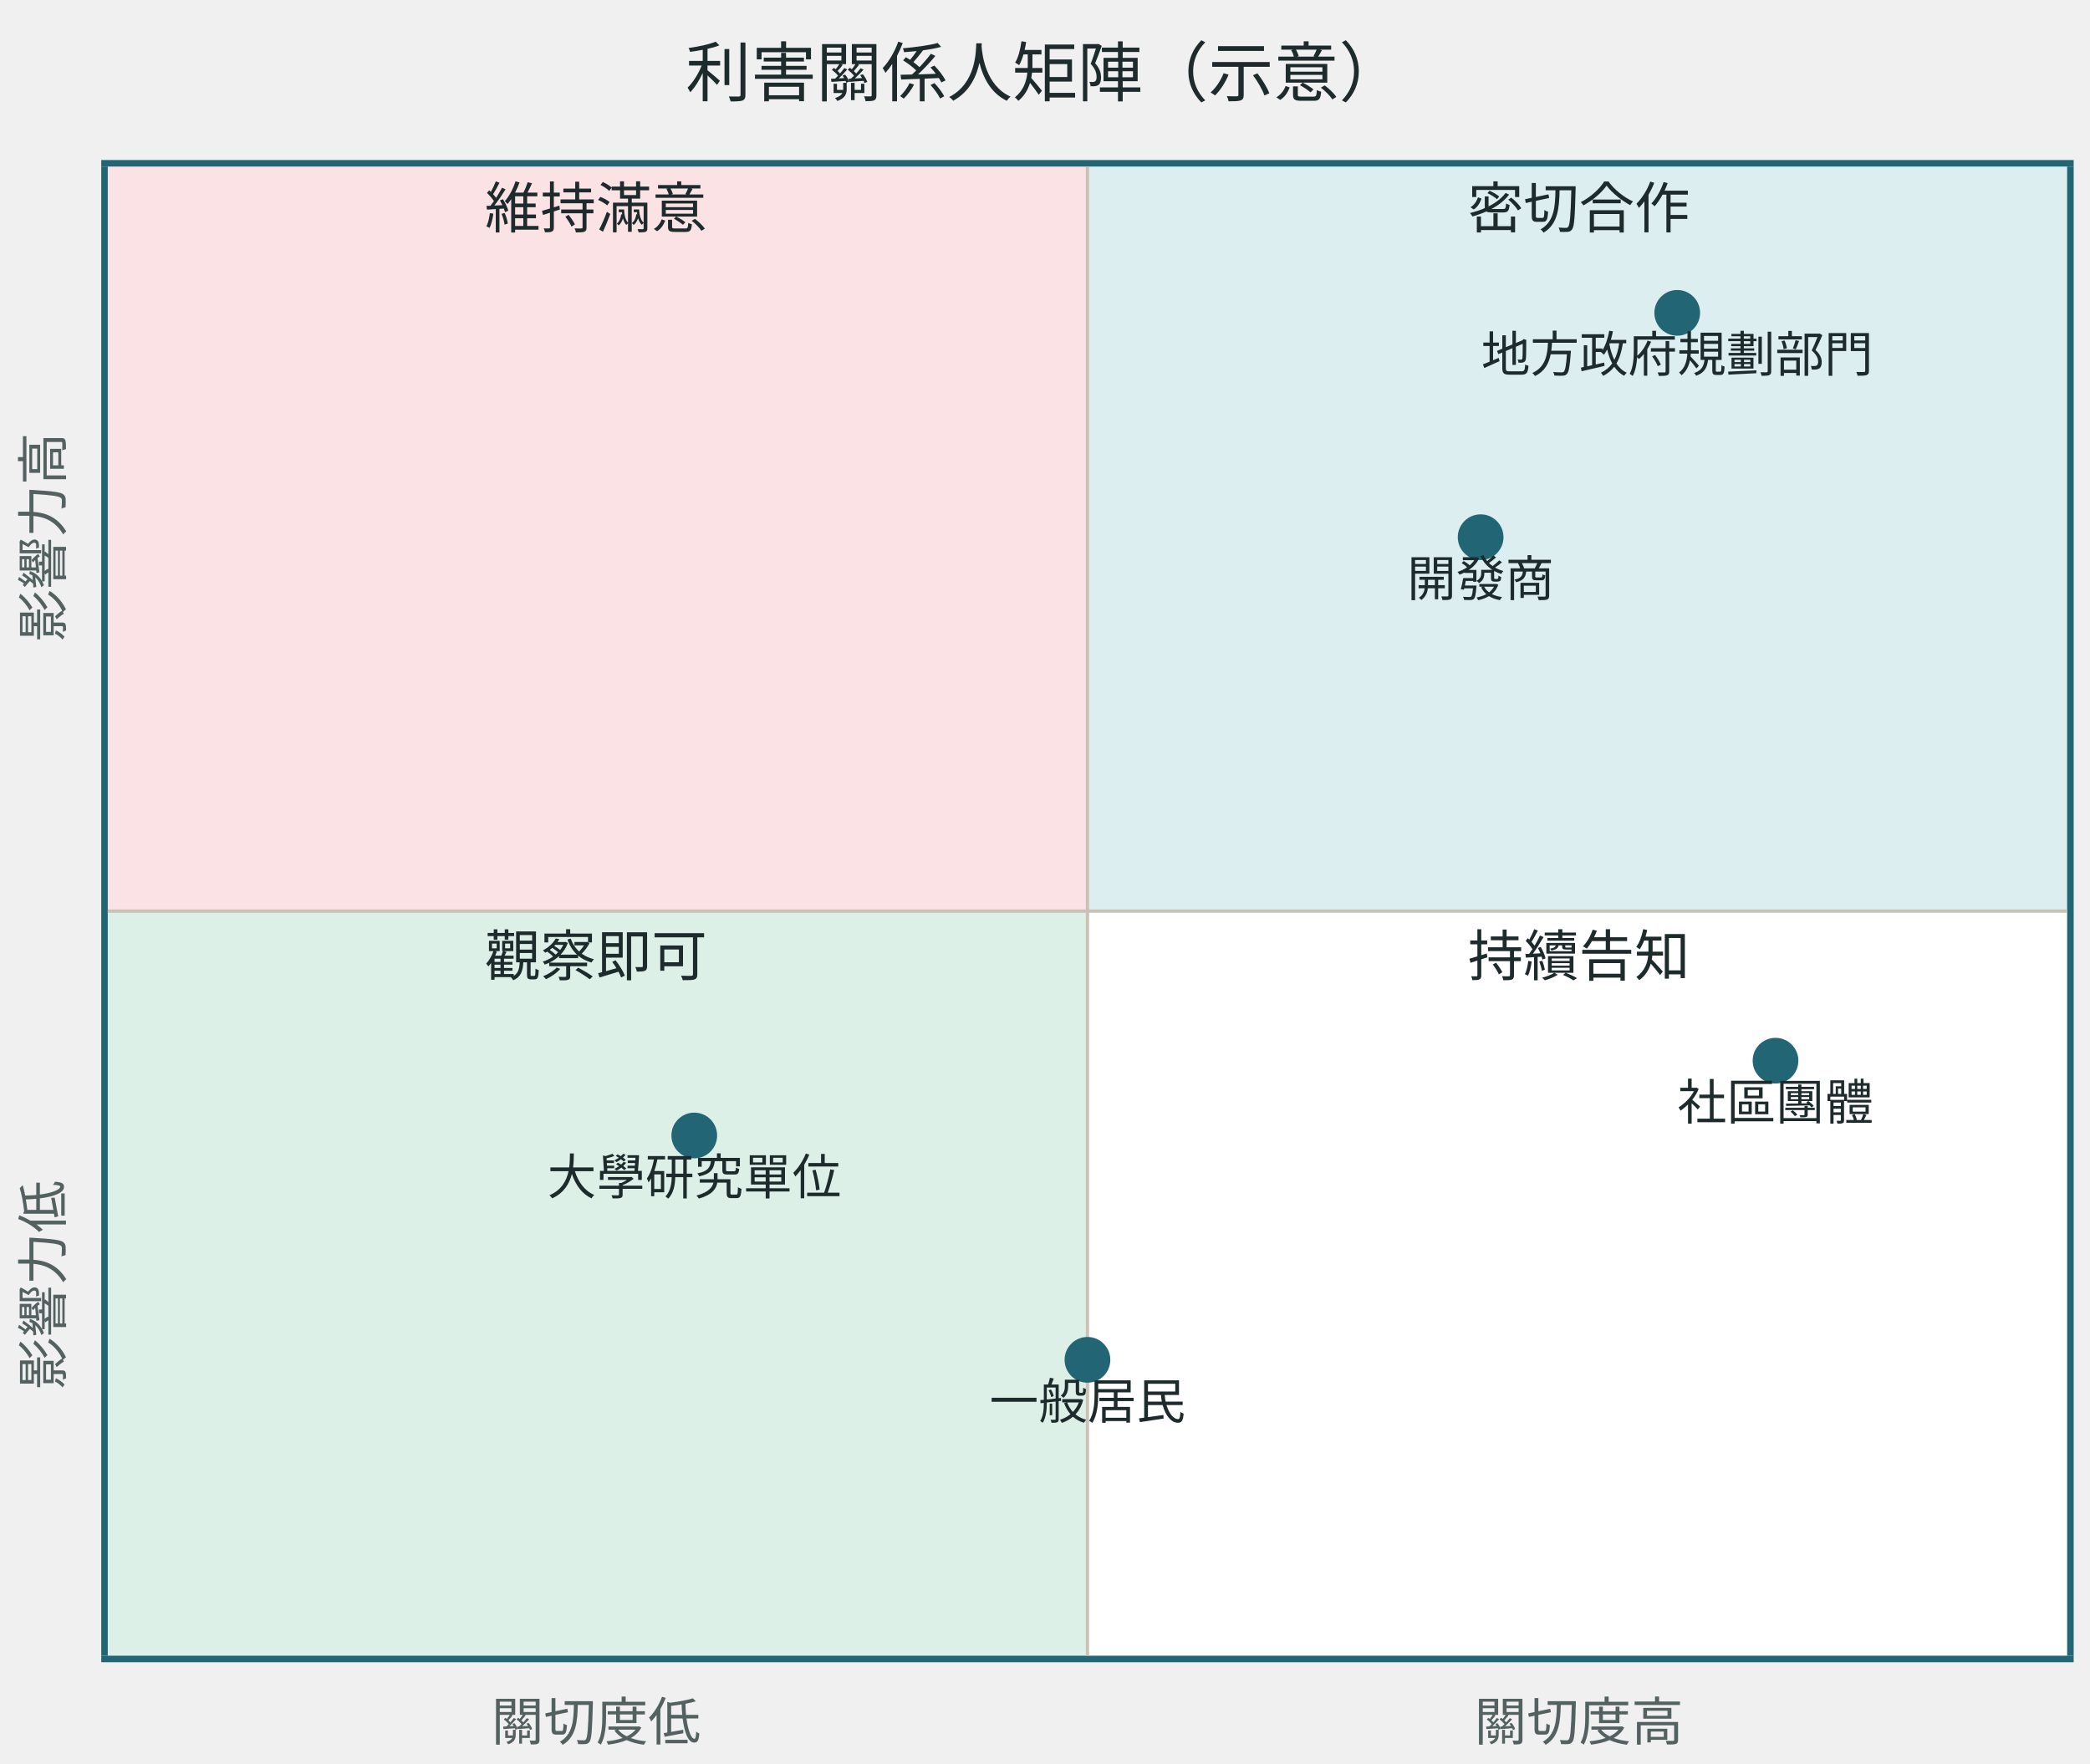
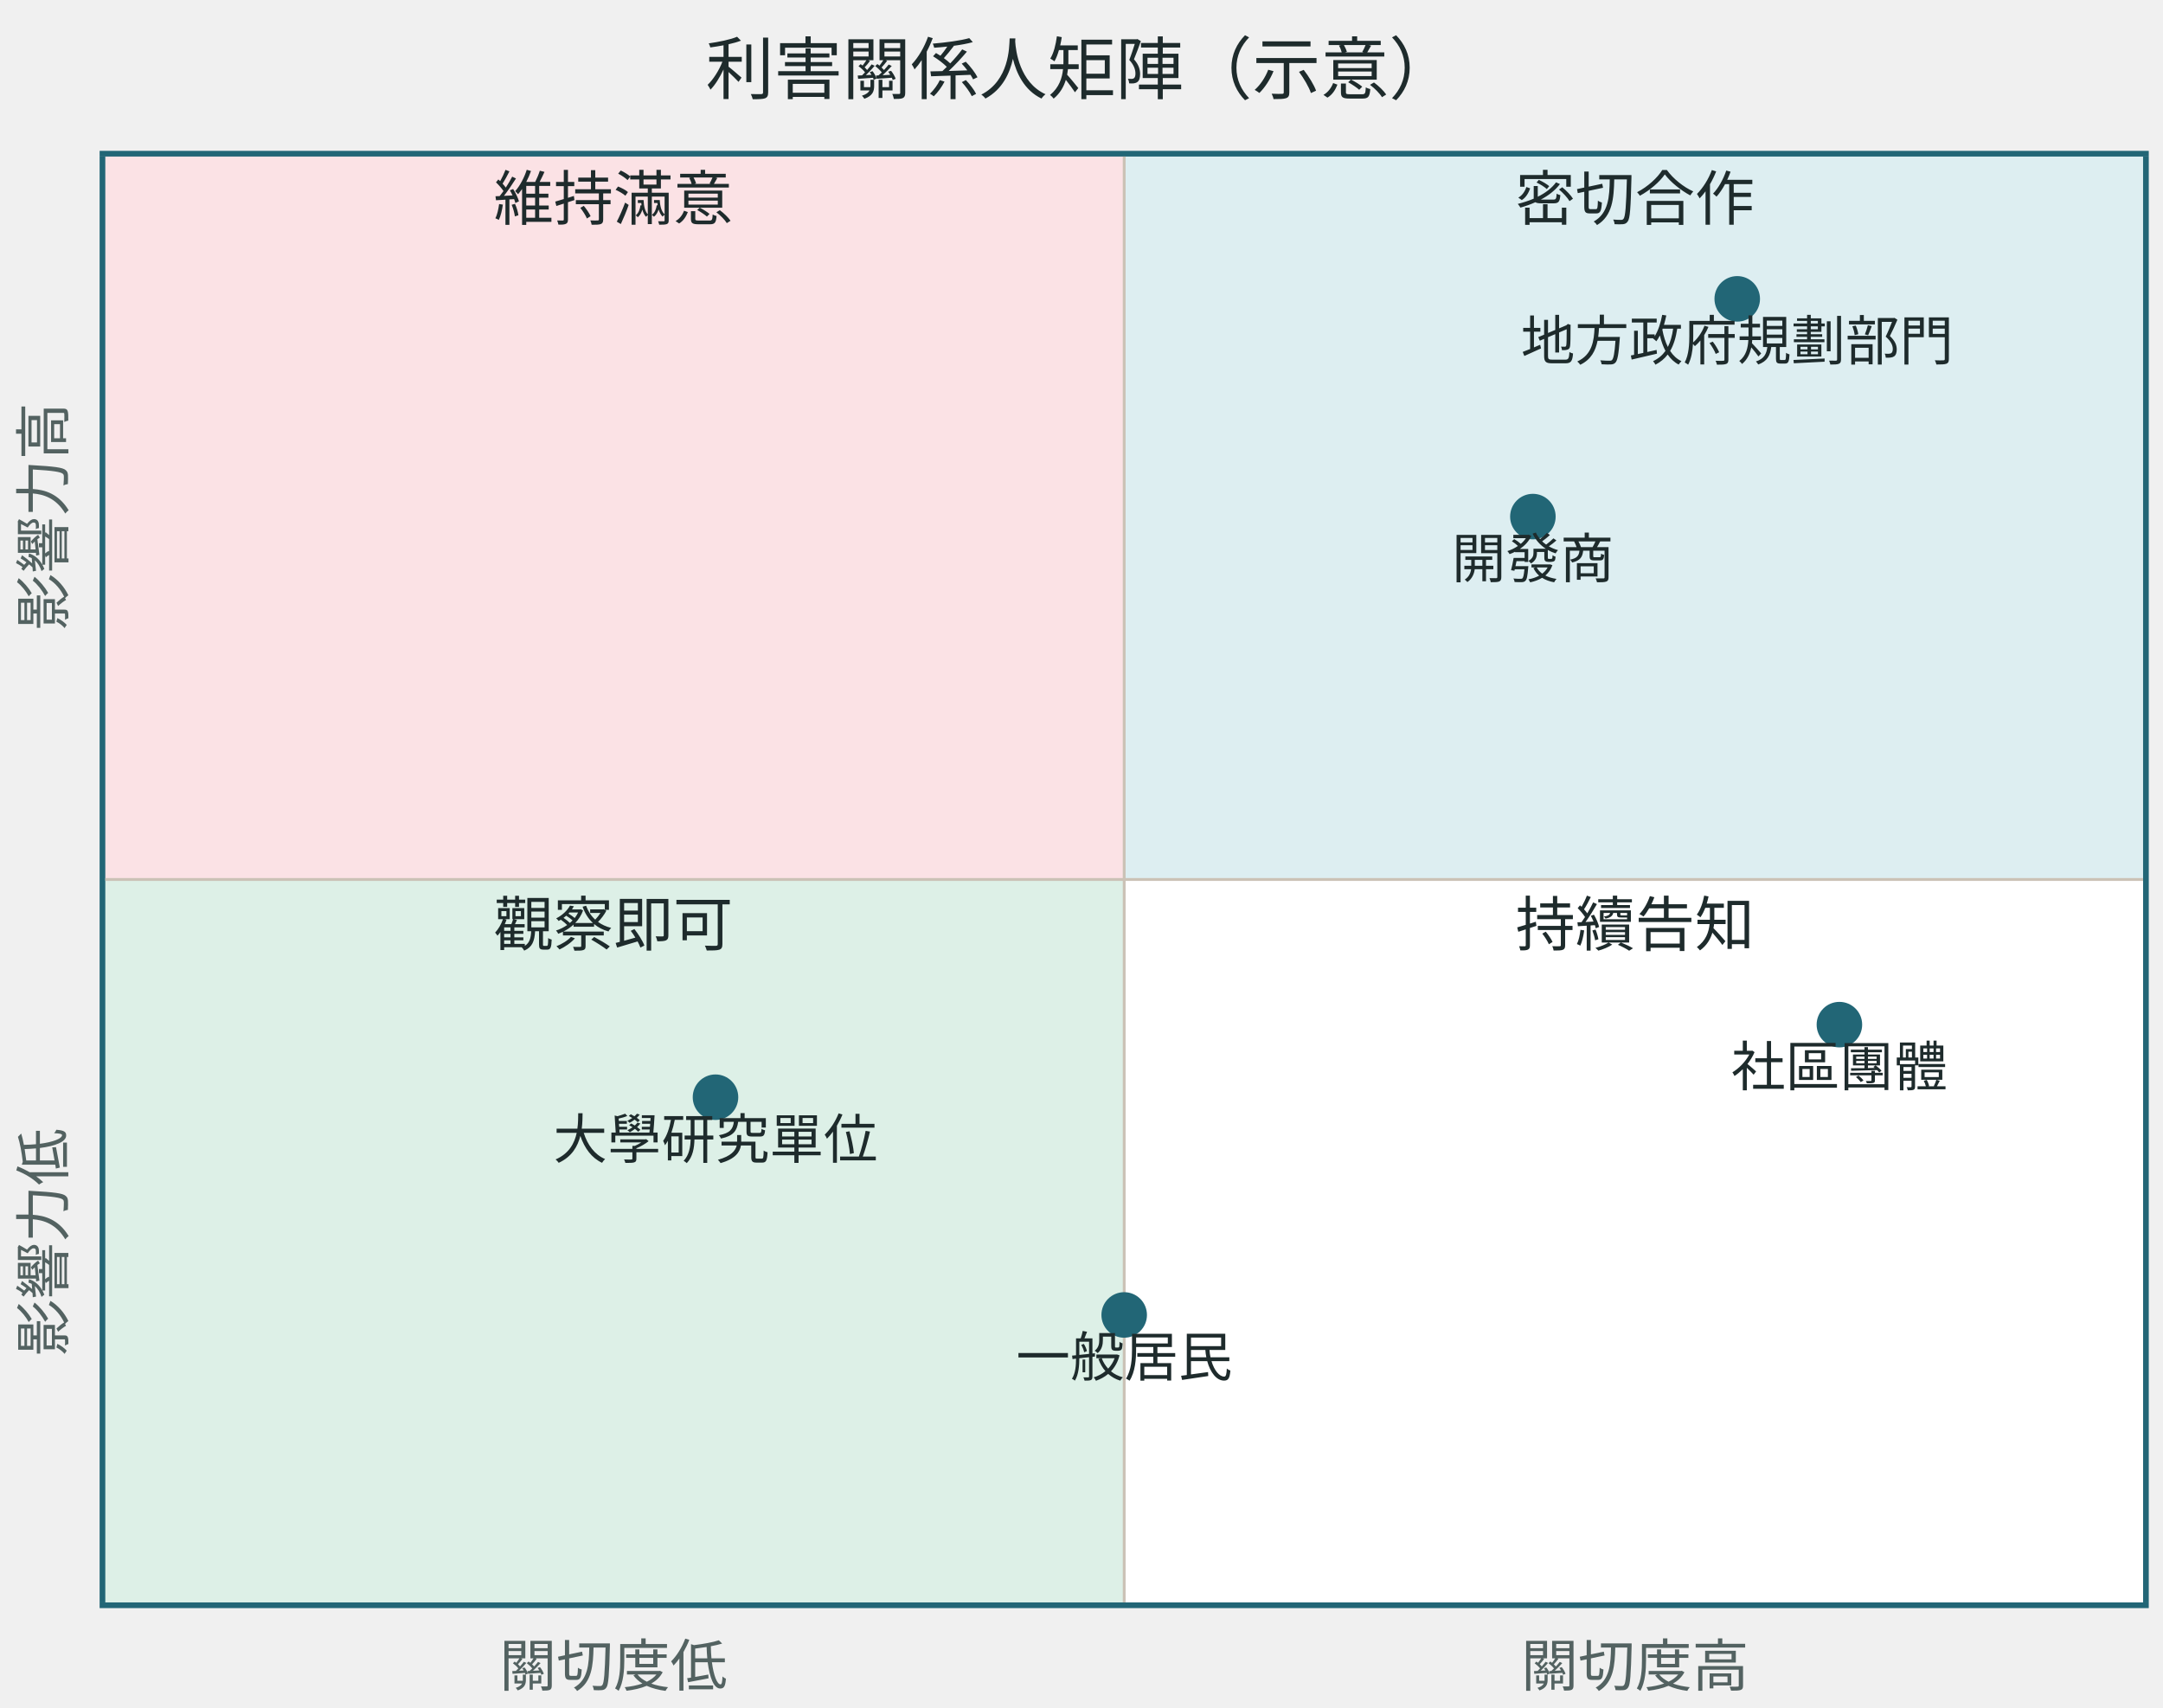
- <svg xmlns="http://www.w3.org/2000/svg" id="svg_quadrant" width="100%" style="max-width: 640px;" viewBox="0 0 640 540" role="graphics-document document" aria-roledescription="quadrantChart">
-   <style>#svg_quadrant{font-family:'Noto Sans TC','Microsoft JhengHei','PingFang TC','Segoe UI',sans-serif;font-size:18px;fill:#1E2B2C;}@keyframes edge-animation-frame{from{stroke-dashoffset:0;}}@keyframes dash{to{stroke-dashoffset:0;}}#svg_quadrant .edge-animation-slow{stroke-dasharray:9,5!important;stroke-dashoffset:900;animation:dash 50s linear infinite;stroke-linecap:round;}#svg_quadrant .edge-animation-fast{stroke-dasharray:9,5!important;stroke-dashoffset:900;animation:dash 20s linear infinite;stroke-linecap:round;}#svg_quadrant .error-icon{fill:#DDF0E7;}#svg_quadrant .error-text{fill:#1E2B2C;stroke:#1E2B2C;}#svg_quadrant .edge-thickness-normal{stroke-width:1px;}#svg_quadrant .edge-thickness-thick{stroke-width:3.5px;}#svg_quadrant .edge-pattern-solid{stroke-dasharray:0;}#svg_quadrant .edge-thickness-invisible{stroke-width:0;fill:none;}#svg_quadrant .edge-pattern-dashed{stroke-dasharray:3;}#svg_quadrant .edge-pattern-dotted{stroke-dasharray:2;}#svg_quadrant .marker{fill:#226676;stroke:#226676;}#svg_quadrant .marker.cross{stroke:#226676;}#svg_quadrant svg{font-family:'Noto Sans TC','Microsoft JhengHei','PingFang TC','Segoe UI',sans-serif;font-size:18px;}#svg_quadrant p{margin:0;}#svg_quadrant .node .neo-node{stroke:#226676;}#svg_quadrant [data-look="neo"].node rect,#svg_quadrant [data-look="neo"].cluster rect,#svg_quadrant [data-look="neo"].node polygon{stroke:url(#svg_quadrant-gradient);filter:drop-shadow( 1px 2px 2px rgba(185,185,185,1));}#svg_quadrant [data-look="neo"].swimlane.cluster rect{filter:none;}#svg_quadrant [data-look="neo"].node path{stroke:url(#svg_quadrant-gradient);stroke-width:1px;}#svg_quadrant [data-look="neo"].node .outer-path{filter:drop-shadow( 1px 2px 2px rgba(185,185,185,1));}#svg_quadrant [data-look="neo"].node .neo-line path{stroke:#226676;filter:none;}#svg_quadrant [data-look="neo"].node circle{stroke:url(#svg_quadrant-gradient);filter:drop-shadow( 1px 2px 2px rgba(185,185,185,1));}#svg_quadrant [data-look="neo"].node circle .state-start{fill:#000000;}#svg_quadrant [data-look="neo"].icon-shape .icon{fill:url(#svg_quadrant-gradient);filter:drop-shadow( 1px 2px 2px rgba(185,185,185,1));}#svg_quadrant [data-look="neo"].icon-shape .icon-neo path{stroke:url(#svg_quadrant-gradient);filter:drop-shadow( 1px 2px 2px rgba(185,185,185,1));}#svg_quadrant :root{--mermaid-font-family:'Noto Sans TC','Microsoft JhengHei','PingFang TC','Segoe UI',sans-serif;}</style>
+ <svg xmlns="http://www.w3.org/2000/svg" id="svg_quadrant" width="100%" style="max-width: 760px;" viewBox="0 0 760 600" role="graphics-document document" aria-roledescription="quadrantChart">
+   <style>#svg_quadrant{font-family:'Noto Sans TC','Microsoft JhengHei','PingFang TC','Segoe UI',sans-serif;font-size:22px;fill:#1E2B2C;}@keyframes edge-animation-frame{from{stroke-dashoffset:0;}}@keyframes dash{to{stroke-dashoffset:0;}}#svg_quadrant .edge-animation-slow{stroke-dasharray:9,5!important;stroke-dashoffset:900;animation:dash 50s linear infinite;stroke-linecap:round;}#svg_quadrant .edge-animation-fast{stroke-dasharray:9,5!important;stroke-dashoffset:900;animation:dash 20s linear infinite;stroke-linecap:round;}#svg_quadrant .error-icon{fill:#DDF0E7;}#svg_quadrant .error-text{fill:#1E2B2C;stroke:#1E2B2C;}#svg_quadrant .edge-thickness-normal{stroke-width:1px;}#svg_quadrant .edge-thickness-thick{stroke-width:3.5px;}#svg_quadrant .edge-pattern-solid{stroke-dasharray:0;}#svg_quadrant .edge-thickness-invisible{stroke-width:0;fill:none;}#svg_quadrant .edge-pattern-dashed{stroke-dasharray:3;}#svg_quadrant .edge-pattern-dotted{stroke-dasharray:2;}#svg_quadrant .marker{fill:#226676;stroke:#226676;}#svg_quadrant .marker.cross{stroke:#226676;}#svg_quadrant svg{font-family:'Noto Sans TC','Microsoft JhengHei','PingFang TC','Segoe UI',sans-serif;font-size:22px;}#svg_quadrant p{margin:0;}#svg_quadrant .node .neo-node{stroke:#226676;}#svg_quadrant [data-look="neo"].node rect,#svg_quadrant [data-look="neo"].cluster rect,#svg_quadrant [data-look="neo"].node polygon{stroke:url(#svg_quadrant-gradient);filter:drop-shadow( 1px 2px 2px rgba(185,185,185,1));}#svg_quadrant [data-look="neo"].swimlane.cluster rect{filter:none;}#svg_quadrant [data-look="neo"].node path{stroke:url(#svg_quadrant-gradient);stroke-width:1px;}#svg_quadrant [data-look="neo"].node .outer-path{filter:drop-shadow( 1px 2px 2px rgba(185,185,185,1));}#svg_quadrant [data-look="neo"].node .neo-line path{stroke:#226676;filter:none;}#svg_quadrant [data-look="neo"].node circle{stroke:url(#svg_quadrant-gradient);filter:drop-shadow( 1px 2px 2px rgba(185,185,185,1));}#svg_quadrant [data-look="neo"].node circle .state-start{fill:#000000;}#svg_quadrant [data-look="neo"].icon-shape .icon{fill:url(#svg_quadrant-gradient);filter:drop-shadow( 1px 2px 2px rgba(185,185,185,1));}#svg_quadrant [data-look="neo"].icon-shape .icon-neo path{stroke:url(#svg_quadrant-gradient);filter:drop-shadow( 1px 2px 2px rgba(185,185,185,1));}#svg_quadrant :root{--mermaid-font-family:'Noto Sans TC','Microsoft JhengHei','PingFang TC','Segoe UI',sans-serif;}</style>
  <g />
  <g class="main">
    <g class="quadrants">
      <g class="quadrant">
-         <rect x="333" y="50" width="301" height="229" fill="#DDEEF1" />
-         <text x="0" y="0" fill="#1E2B2C" font-size="17" dominant-baseline="hanging" text-anchor="middle" transform="translate(483.5, 55) rotate(0)">密切合作</text>
+         <rect x="395" y="54" width="359" height="255" fill="#DDEEF1" />
+         <text x="0" y="0" fill="#1E2B2C" font-size="21" dominant-baseline="hanging" text-anchor="middle" transform="translate(574.5, 59) rotate(0)">密切合作</text>
      </g>
      <g class="quadrant">
-         <rect x="32" y="50" width="301" height="229" fill="#FBE2E5" />
-         <text x="0" y="0" fill="#1E2B2C" font-size="17" dominant-baseline="hanging" text-anchor="middle" transform="translate(182.5, 55) rotate(0)">維持滿意</text>
+         <rect x="36" y="54" width="359" height="255" fill="#FBE2E5" />
+         <text x="0" y="0" fill="#1E2B2C" font-size="21" dominant-baseline="hanging" text-anchor="middle" transform="translate(215.5, 59) rotate(0)">維持滿意</text>
      </g>
      <g class="quadrant">
-         <rect x="32" y="279" width="301" height="229" fill="#DDF0E7" />
-         <text x="0" y="0" fill="#1E2B2C" font-size="17" dominant-baseline="hanging" text-anchor="middle" transform="translate(182.5, 284) rotate(0)">觀察即可</text>
+         <rect x="36" y="309" width="359" height="255" fill="#DDF0E7" />
+         <text x="0" y="0" fill="#1E2B2C" font-size="21" dominant-baseline="hanging" text-anchor="middle" transform="translate(215.5, 314) rotate(0)">觀察即可</text>
      </g>
      <g class="quadrant">
-         <rect x="333" y="279" width="301" height="229" fill="#FFFFFF" />
-         <text x="0" y="0" fill="#1E2B2C" font-size="17" dominant-baseline="hanging" text-anchor="middle" transform="translate(483.5, 284) rotate(0)">持續告知</text>
+         <rect x="395" y="309" width="359" height="255" fill="#FFFFFF" />
+         <text x="0" y="0" fill="#1E2B2C" font-size="21" dominant-baseline="hanging" text-anchor="middle" transform="translate(574.5, 314) rotate(0)">持續告知</text>
      </g>
    </g>
    <g class="border">
-       <line x1="31" y1="50" x2="635" y2="50" style="stroke: rgb(34, 102, 118); stroke-width: 2;" />
-       <line x1="634" y1="51" x2="634" y2="507" style="stroke: rgb(34, 102, 118); stroke-width: 2;" />
-       <line x1="31" y1="508" x2="635" y2="508" style="stroke: rgb(34, 102, 118); stroke-width: 2;" />
-       <line x1="32" y1="51" x2="32" y2="507" style="stroke: rgb(34, 102, 118); stroke-width: 2;" />
-       <line x1="333" y1="51" x2="333" y2="507" style="stroke: rgb(203, 194, 182); stroke-width: 1;" />
-       <line x1="33" y1="279" x2="633" y2="279" style="stroke: rgb(203, 194, 182); stroke-width: 1;" />
+       <line x1="35" y1="54" x2="755" y2="54" style="stroke: rgb(34, 102, 118); stroke-width: 2;" />
+       <line x1="754" y1="55" x2="754" y2="563" style="stroke: rgb(34, 102, 118); stroke-width: 2;" />
+       <line x1="35" y1="564" x2="755" y2="564" style="stroke: rgb(34, 102, 118); stroke-width: 2;" />
+       <line x1="36" y1="55" x2="36" y2="563" style="stroke: rgb(34, 102, 118); stroke-width: 2;" />
+       <line x1="395" y1="55" x2="395" y2="563" style="stroke: rgb(203, 194, 182); stroke-width: 1;" />
+       <line x1="37" y1="309" x2="753" y2="309" style="stroke: rgb(203, 194, 182); stroke-width: 1;" />
    </g>
    <g class="data-points">
      <g class="data-point">
-         <circle cx="212.6" cy="347.7" r="7" fill="#226676" stroke="#226676" stroke-width="0px" />
-         <text x="0" y="0" fill="#1E2B2C" font-size="15" dominant-baseline="hanging" text-anchor="middle" transform="translate(212.6, 352.7) rotate(0)">大學研究單位</text>
+         <circle cx="251.4" cy="385.5" r="8" fill="#226676" stroke="#226676" stroke-width="0px" />
+         <text x="0" y="0" fill="#1E2B2C" font-size="19" dominant-baseline="hanging" text-anchor="middle" transform="translate(251.4, 390.5) rotate(0)">大學研究單位</text>
      </g>
      <g class="data-point">
-         <circle cx="333" cy="416.4" r="7" fill="#226676" stroke="#226676" stroke-width="0px" />
-         <text x="0" y="0" fill="#1E2B2C" font-size="15" dominant-baseline="hanging" text-anchor="middle" transform="translate(333, 421.4) rotate(0)">一般居民</text>
+         <circle cx="395" cy="462" r="8" fill="#226676" stroke="#226676" stroke-width="0px" />
+         <text x="0" y="0" fill="#1E2B2C" font-size="19" dominant-baseline="hanging" text-anchor="middle" transform="translate(395, 467) rotate(0)">一般居民</text>
      </g>
      <g class="data-point">
-         <circle cx="543.7" cy="324.8" r="7" fill="#226676" stroke="#226676" stroke-width="0px" />
-         <text x="0" y="0" fill="#1E2B2C" font-size="15" dominant-baseline="hanging" text-anchor="middle" transform="translate(543.7, 329.8) rotate(0)">社區團體</text>
+         <circle cx="646.3" cy="360" r="8" fill="#226676" stroke="#226676" stroke-width="0px" />
+         <text x="0" y="0" fill="#1E2B2C" font-size="19" dominant-baseline="hanging" text-anchor="middle" transform="translate(646.3, 365) rotate(0)">社區團體</text>
      </g>
      <g class="data-point">
-         <circle cx="453.4" cy="164.5" r="7" fill="#226676" stroke="#226676" stroke-width="0px" />
-         <text x="0" y="0" fill="#1E2B2C" font-size="15" dominant-baseline="hanging" text-anchor="middle" transform="translate(453.4, 169.5) rotate(0)">開發商</text>
+         <circle cx="538.6" cy="181.5" r="8" fill="#226676" stroke="#226676" stroke-width="0px" />
+         <text x="0" y="0" fill="#1E2B2C" font-size="19" dominant-baseline="hanging" text-anchor="middle" transform="translate(538.6, 186.5) rotate(0)">開發商</text>
      </g>
      <g class="data-point">
-         <circle cx="513.6" cy="95.8" r="7" fill="#226676" stroke="#226676" stroke-width="0px" />
-         <text x="0" y="0" fill="#1E2B2C" font-size="15" dominant-baseline="hanging" text-anchor="middle" transform="translate(513.6, 100.8) rotate(0)">地方政府規劃部門</text>
+         <circle cx="610.4" cy="105" r="8" fill="#226676" stroke="#226676" stroke-width="0px" />
+         <text x="0" y="0" fill="#1E2B2C" font-size="19" dominant-baseline="hanging" text-anchor="middle" transform="translate(610.4, 110) rotate(0)">地方政府規劃部門</text>
      </g>
    </g>
    <g class="labels">
      <g class="label">
-         <text x="0" y="0" fill="#536261" font-size="16" dominant-baseline="hanging" text-anchor="middle" transform="translate(182.5, 519) rotate(0)">關切度低</text>
+         <text x="0" y="0" fill="#536261" font-size="20" dominant-baseline="hanging" text-anchor="middle" transform="translate(215.5, 575) rotate(0)">關切度低</text>
      </g>
      <g class="label">
-         <text x="0" y="0" fill="#536261" font-size="16" dominant-baseline="hanging" text-anchor="middle" transform="translate(483.5, 519) rotate(0)">關切度高</text>
+         <text x="0" y="0" fill="#536261" font-size="20" dominant-baseline="hanging" text-anchor="middle" transform="translate(574.5, 575) rotate(0)">關切度高</text>
      </g>
      <g class="label">
-         <text x="0" y="0" fill="#536261" font-size="16" dominant-baseline="hanging" text-anchor="middle" transform="translate(5, 393.5) rotate(-90)">影響力低</text>
+         <text x="0" y="0" fill="#536261" font-size="20" dominant-baseline="hanging" text-anchor="middle" transform="translate(5, 436.5) rotate(-90)">影響力低</text>
      </g>
      <g class="label">
-         <text x="0" y="0" fill="#536261" font-size="16" dominant-baseline="hanging" text-anchor="middle" transform="translate(5, 164.5) rotate(-90)">影響力高</text>
+         <text x="0" y="0" fill="#536261" font-size="20" dominant-baseline="hanging" text-anchor="middle" transform="translate(5, 181.5) rotate(-90)">影響力高</text>
      </g>
    </g>
    <g class="title">
-       <text x="0" y="0" fill="#1E2B2C" font-size="20" dominant-baseline="hanging" text-anchor="middle" transform="translate(320, 12) rotate(0)">利害關係人矩陣（示意）</text>
+       <text x="0" y="0" fill="#1E2B2C" font-size="24" dominant-baseline="hanging" text-anchor="middle" transform="translate(380, 12) rotate(0)">利害關係人矩陣（示意）</text>
    </g>
  </g>
</svg>
